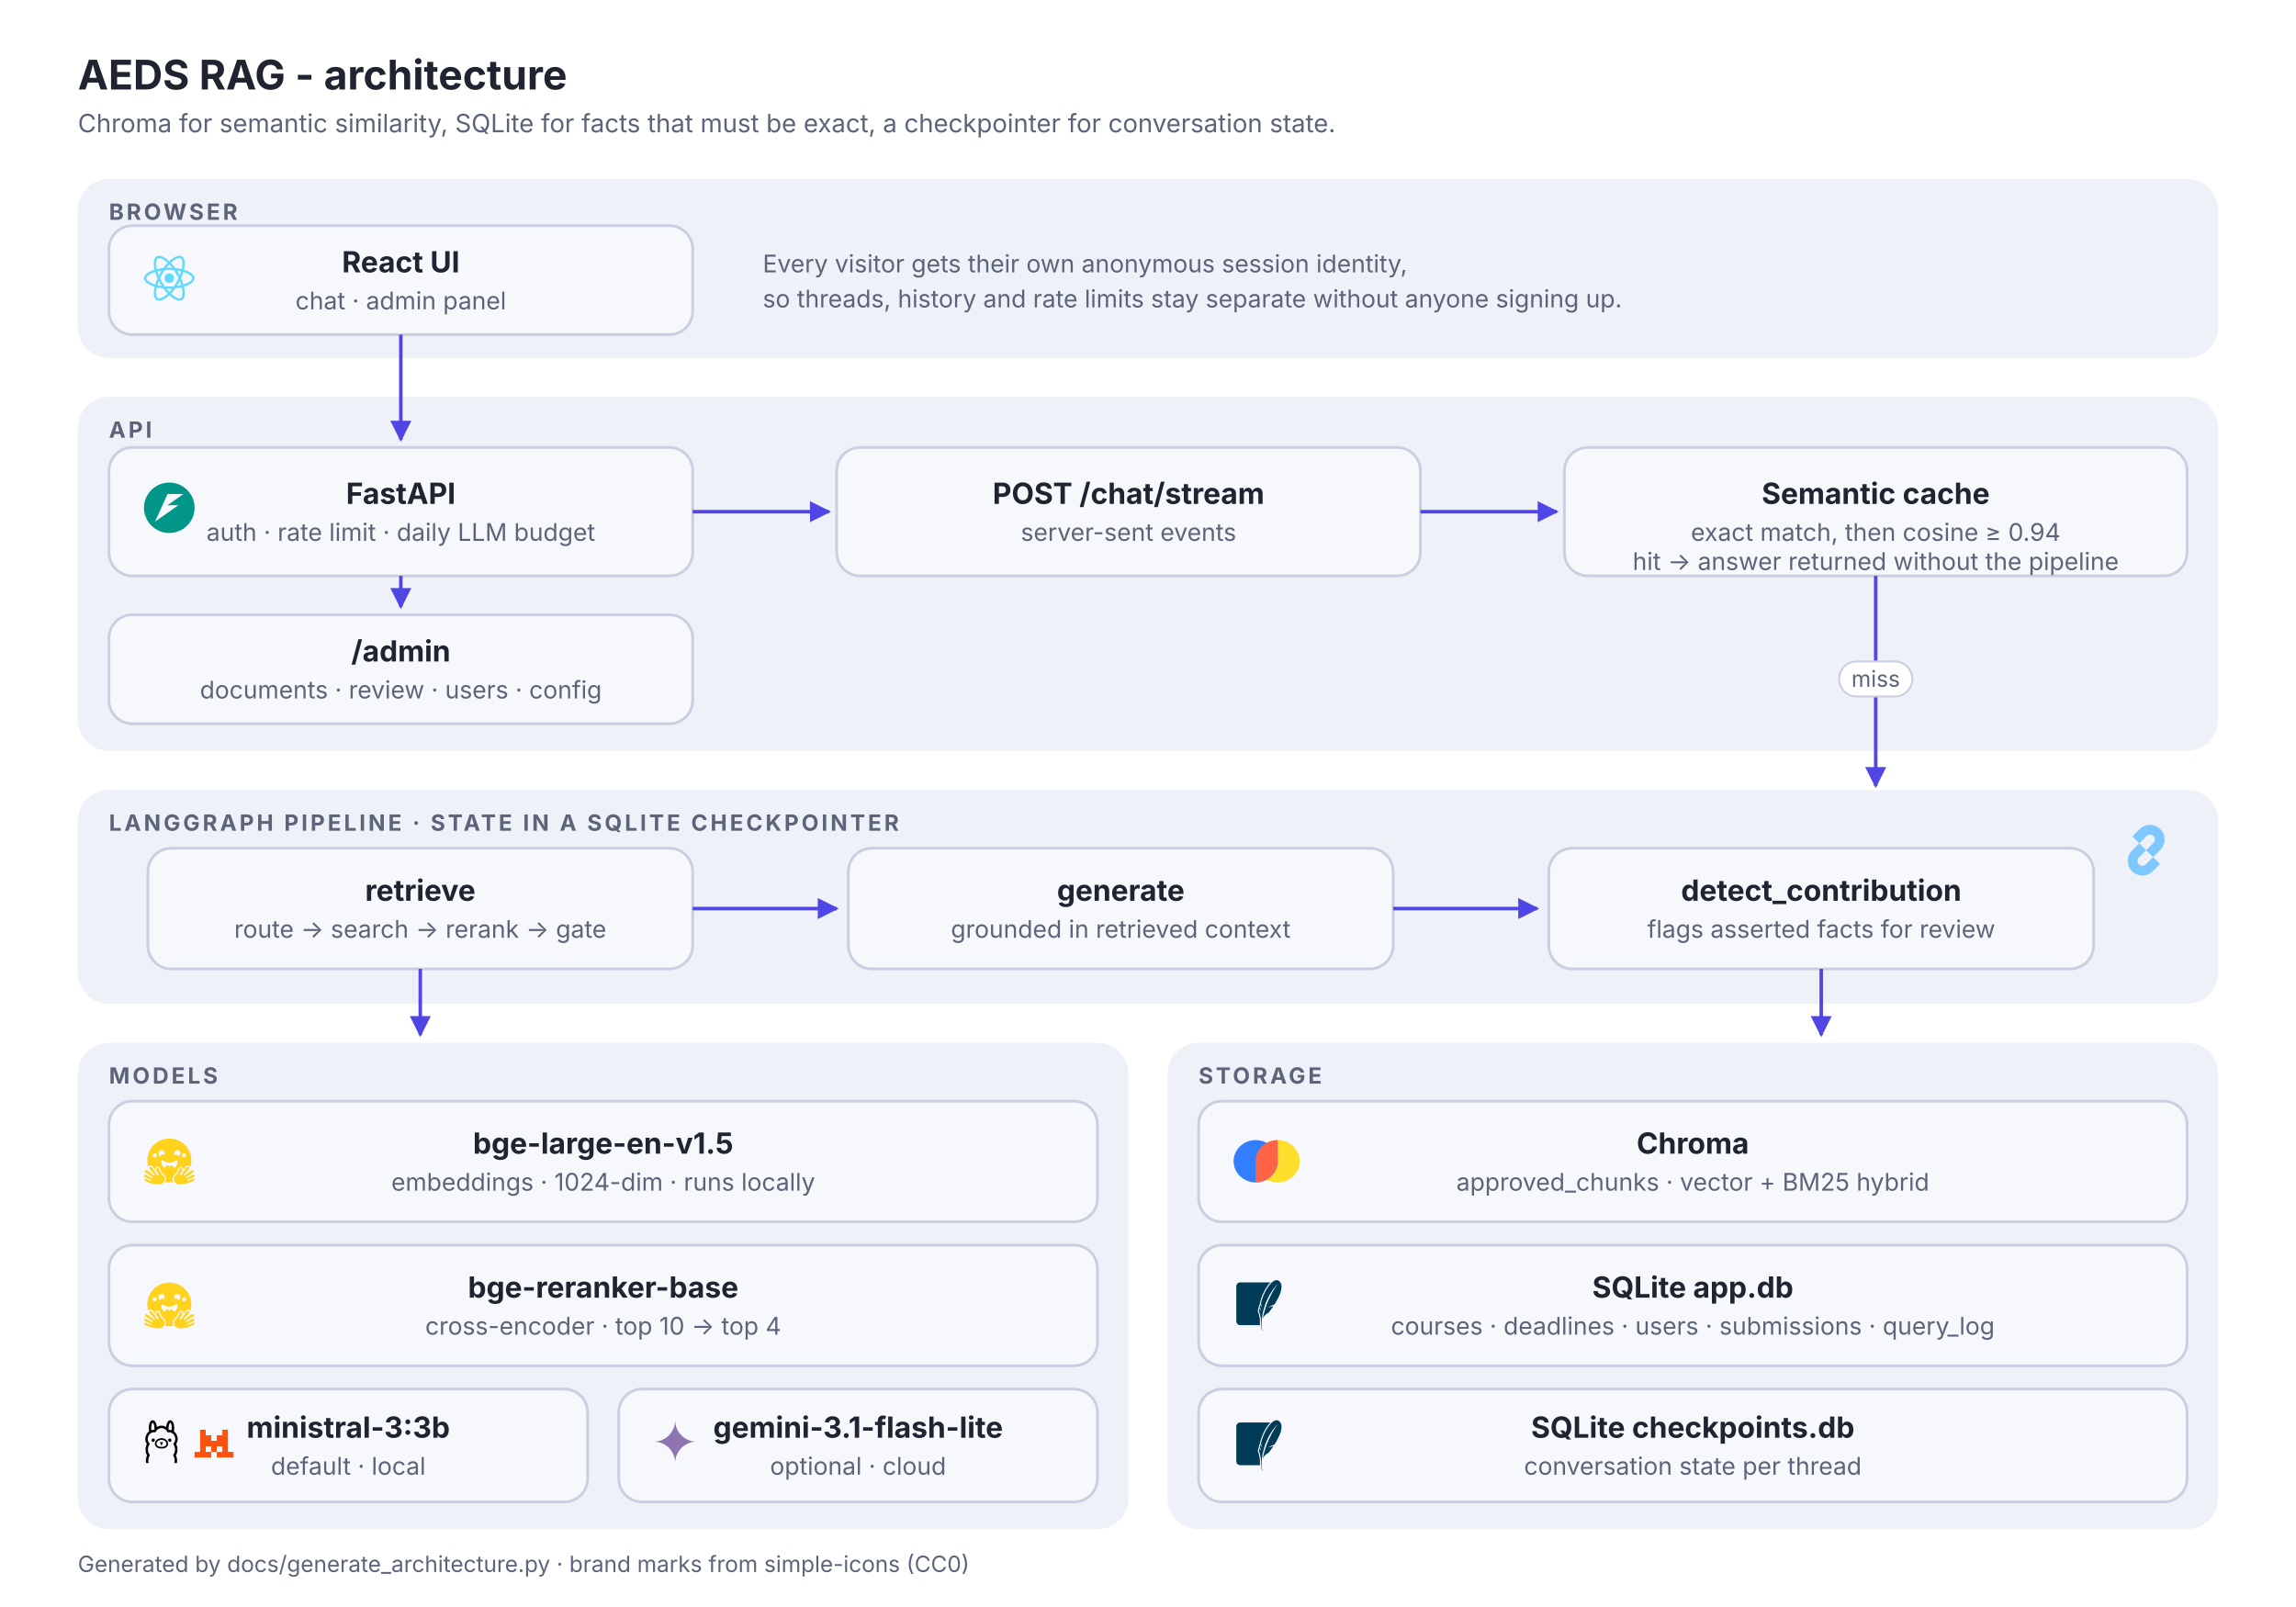
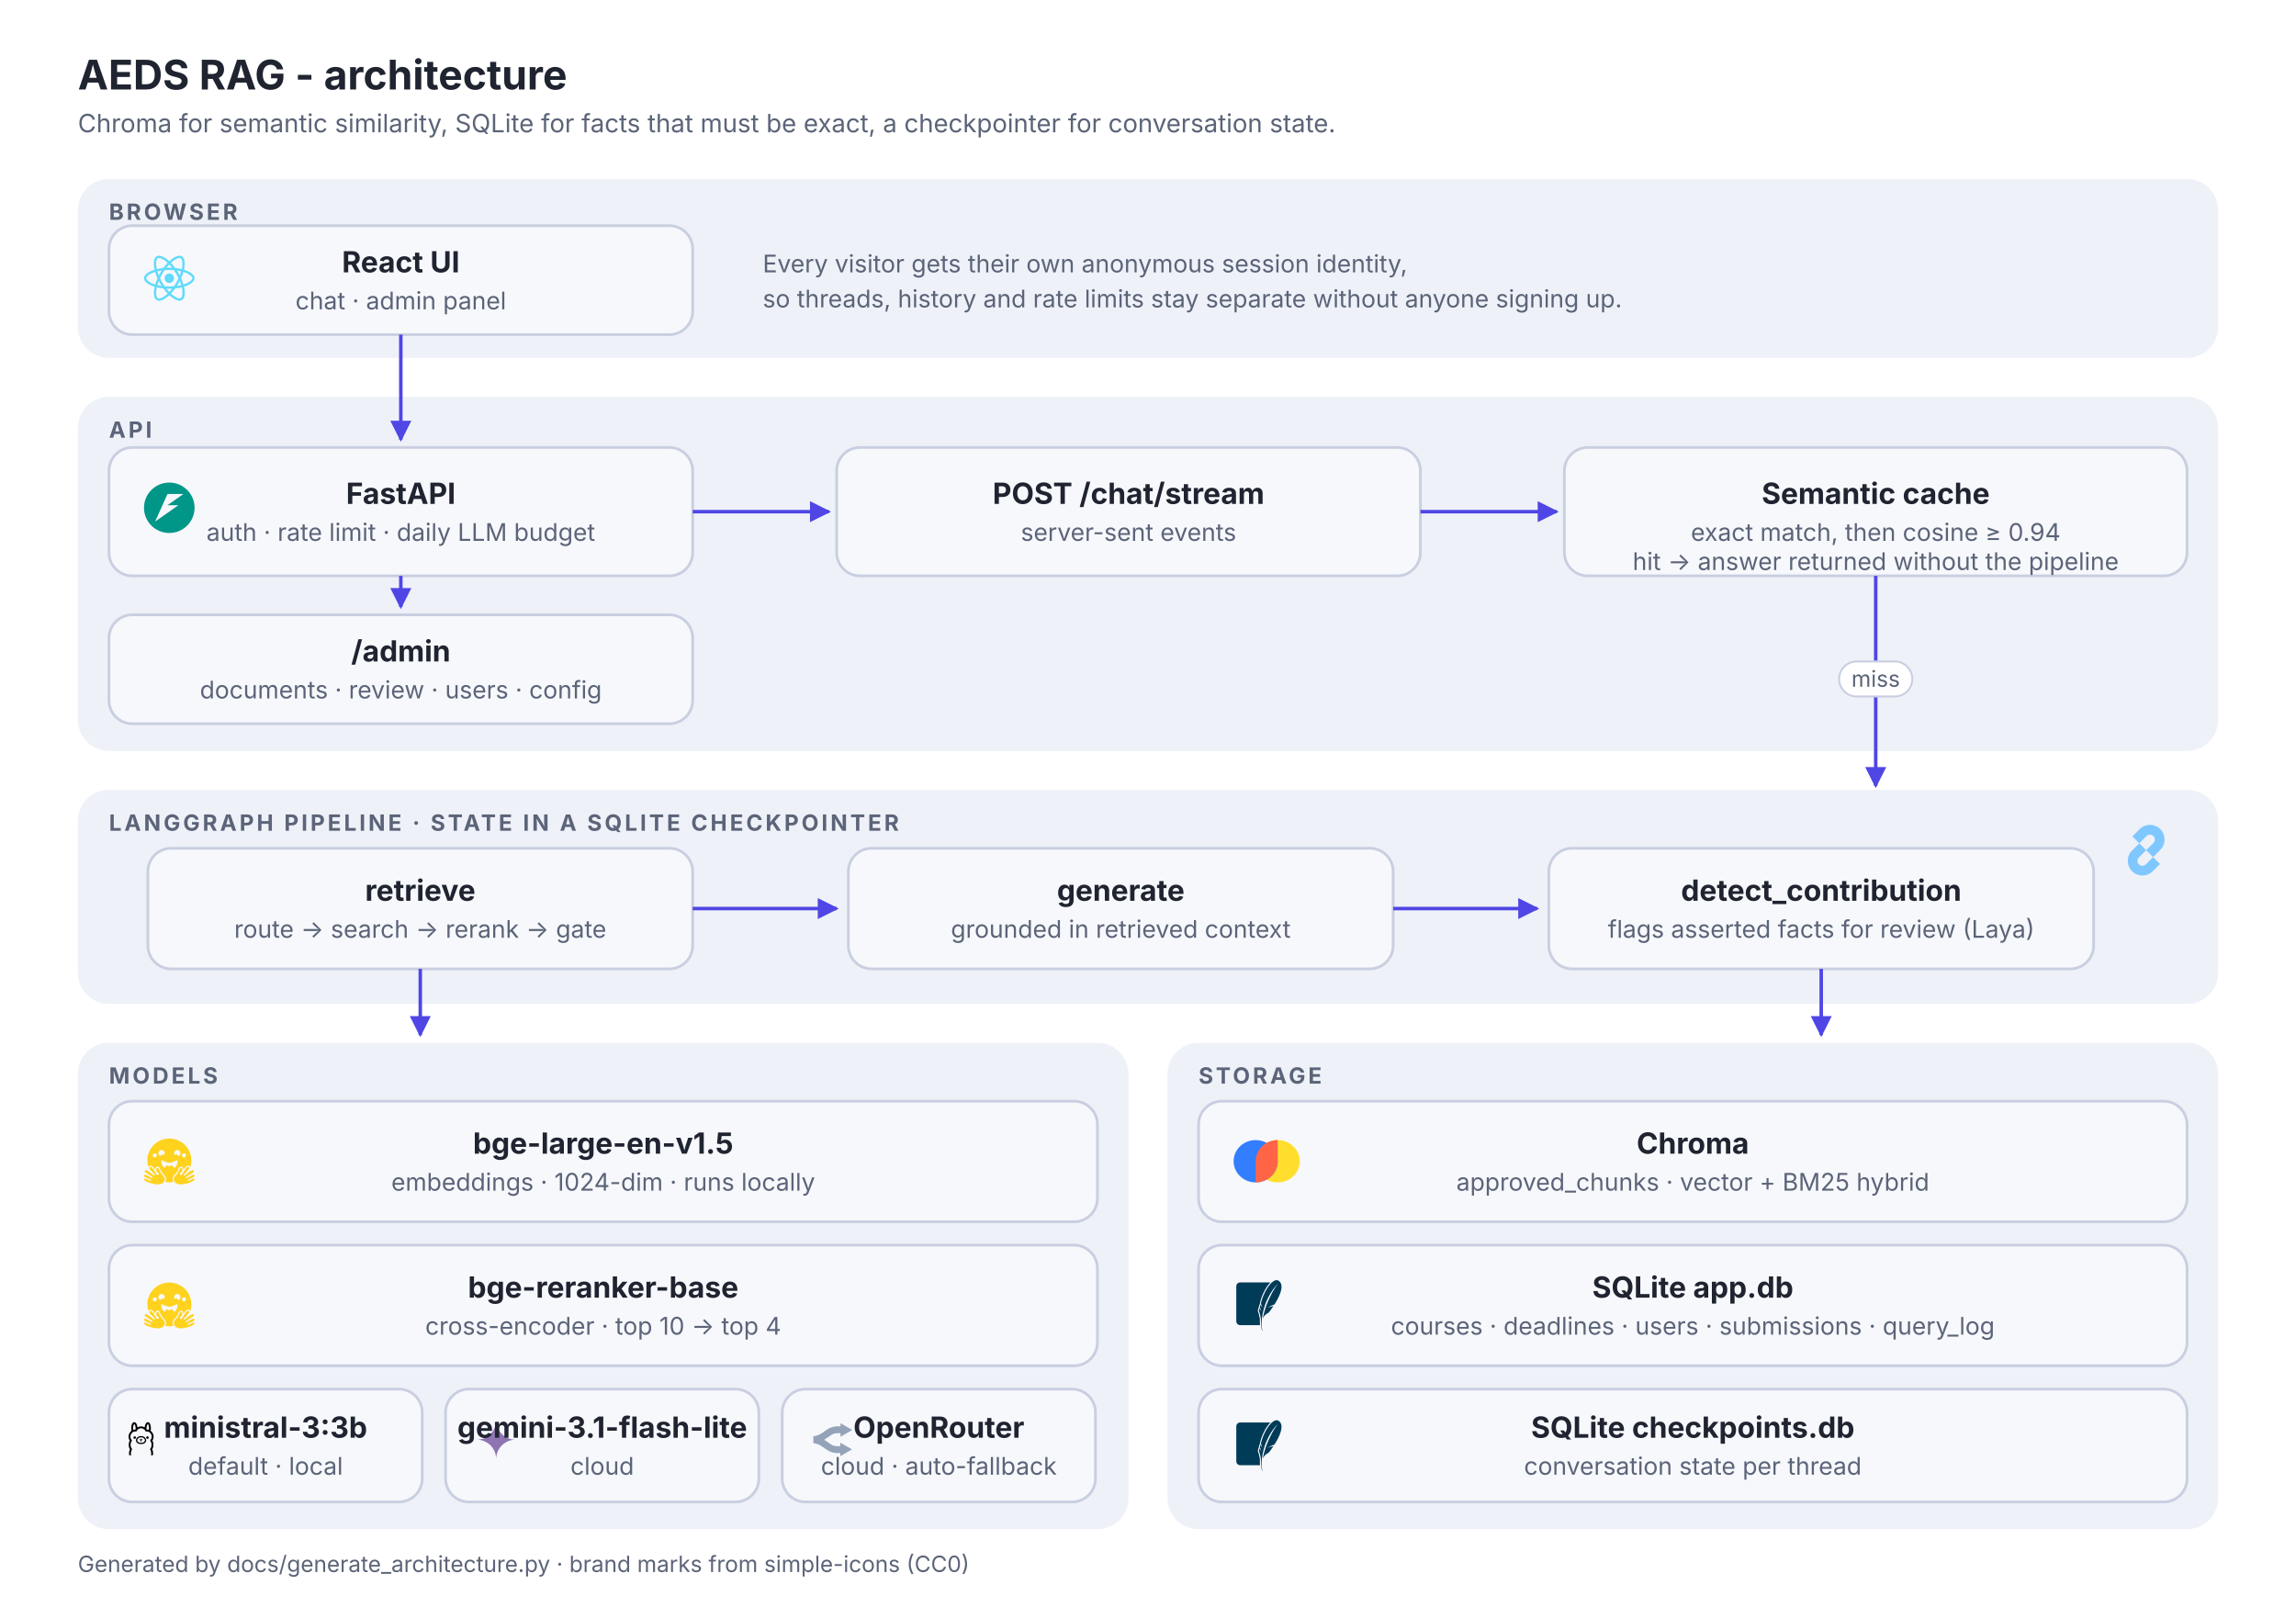
<svg xmlns="http://www.w3.org/2000/svg" width="1180" height="826" viewBox="0 0 1180 826">
  <defs>
    <marker id="arw" viewBox="0 0 10 10" refX="9" refY="5" markerWidth="6" markerHeight="6" orient="auto-start-reverse">
      <path d="M0,0 L10,5 L0,10 z" fill="#4f46e5" />
    </marker>
  </defs>
  <rect width="1180" height="826" fill="#ffffff" />
  <text x="40" y="46" fill="#1f2430" font-size="21" font-weight="700" font-family="Inter,Segoe UI,Helvetica,Arial,sans-serif">AEDS RAG - architecture</text>
  <text x="40" y="68" fill="#5b6478" font-size="13" font-family="Inter,Segoe UI,Helvetica,Arial,sans-serif">Chroma for semantic similarity, SQLite for facts that must be exact, a checkpointer for conversation state.</text>
  <rect x="40" y="92" width="1100" height="92" rx="16" fill="#eef1f8" />
  <text x="56" y="113" fill="#5b6478" font-size="11.5" font-weight="700" letter-spacing="1.4" font-family="Inter,Segoe UI,Helvetica,Arial,sans-serif">BROWSER</text>
  <rect x="56" y="116" width="300" height="56" rx="12" fill="#f7f8fc" stroke="#c9cfe0" stroke-width="1.4" />
  <g transform="translate(74,130) scale(1.083333)">
    <path d="M14.23 12.004a2.236 2.236 0 0 1-2.235 2.236 2.236 2.236 0 0 1-2.236-2.236 2.236 2.236 0 0 1 2.235-2.236 2.236 2.236 0 0 1 2.236 2.236zm2.648-10.69c-1.346 0-3.107.96-4.888 2.622-1.78-1.653-3.542-2.602-4.887-2.602-.41 0-.783.093-1.106.278-1.375.793-1.683 3.264-.973 6.365C1.98 8.917 0 10.42 0 12.004c0 1.59 1.99 3.097 5.043 4.03-.704 3.113-.39 5.588.988 6.38.32.187.69.275 1.102.275 1.345 0 3.107-.96 4.888-2.624 1.78 1.654 3.542 2.603 4.887 2.603.41 0 .783-.09 1.106-.275 1.374-.792 1.683-3.263.973-6.365C22.02 15.096 24 13.59 24 12.004c0-1.59-1.99-3.097-5.043-4.032.704-3.11.39-5.587-.988-6.38-.318-.184-.688-.277-1.092-.278zm-.005 1.09v.006c.225 0 .406.044.558.127.666.382.955 1.835.73 3.704-.054.46-.142.945-.25 1.44-.96-.236-2.006-.417-3.107-.534-.66-.905-1.345-1.727-2.035-2.447 1.592-1.48 3.087-2.292 4.105-2.295zm-9.77.02c1.012 0 2.514.808 4.11 2.28-.686.72-1.37 1.537-2.02 2.442-1.107.117-2.154.298-3.113.538-.112-.49-.195-.964-.254-1.42-.23-1.868.054-3.32.714-3.707.19-.09.4-.127.563-.132zm4.882 3.05c.455.468.91.992 1.36 1.564-.44-.02-.89-.034-1.345-.034-.46 0-.915.01-1.36.034.44-.572.895-1.096 1.345-1.565zM12 8.1c.74 0 1.477.034 2.202.093.406.582.802 1.203 1.183 1.86.372.64.71 1.29 1.018 1.946-.308.655-.646 1.31-1.013 1.95-.38.66-.773 1.288-1.18 1.87-.728.063-1.466.098-2.21.098-.74 0-1.477-.035-2.202-.093-.406-.582-.802-1.204-1.183-1.86-.372-.64-.71-1.29-1.018-1.946.303-.657.646-1.313 1.013-1.954.38-.66.773-1.286 1.18-1.868.728-.064 1.466-.098 2.21-.098zm-3.635.254c-.24.377-.48.763-.704 1.16-.225.39-.435.782-.635 1.174-.265-.656-.49-1.31-.676-1.947.64-.15 1.315-.283 2.015-.386zm7.26 0c.695.103 1.365.23 2.006.387-.18.632-.405 1.282-.66 1.933-.2-.39-.41-.783-.64-1.174-.225-.392-.465-.774-.705-1.146zm3.063.675c.484.15.944.317 1.375.498 1.732.74 2.852 1.708 2.852 2.476-.005.768-1.125 1.74-2.857 2.475-.42.18-.88.342-1.355.493-.28-.958-.646-1.956-1.1-2.98.45-1.017.81-2.01 1.085-2.964zm-13.395.004c.278.96.645 1.957 1.1 2.98-.45 1.017-.812 2.01-1.086 2.964-.484-.15-.944-.318-1.37-.5-1.732-.737-2.852-1.706-2.852-2.474 0-.768 1.12-1.742 2.852-2.476.42-.18.88-.342 1.356-.494zm11.678 4.28c.265.657.49 1.312.676 1.948-.64.157-1.316.29-2.016.39.24-.375.48-.762.705-1.158.225-.39.435-.788.636-1.18zm-9.945.02c.2.392.41.783.64 1.175.23.39.465.772.705 1.143-.695-.102-1.365-.23-2.006-.386.18-.63.406-1.282.66-1.933zM17.92 16.32c.112.493.2.968.254 1.423.23 1.868-.054 3.32-.714 3.708-.147.09-.338.128-.563.128-1.012 0-2.514-.807-4.11-2.28.686-.72 1.37-1.536 2.02-2.44 1.107-.118 2.154-.3 3.113-.54zm-11.83.01c.96.234 2.006.415 3.107.532.66.905 1.345 1.727 2.035 2.446-1.595 1.483-3.092 2.295-4.11 2.295-.22-.005-.406-.05-.553-.132-.666-.38-.955-1.834-.73-3.703.054-.46.142-.944.25-1.438zm4.56.64c.44.02.89.034 1.345.034.46 0 .915-.01 1.36-.034-.44.572-.895 1.095-1.345 1.565-.455-.47-.91-.993-1.36-1.565z" fill="#61DAFB" />
  </g>
  <text x="206.0" y="140.0" text-anchor="middle" fill="#1f2430" font-family="Inter,Segoe UI,Helvetica,Arial,sans-serif" font-size="15" font-weight="650">React UI</text>
  <text x="206.0" y="159.0" text-anchor="middle" fill="#5b6478" font-family="Inter,Segoe UI,Helvetica,Arial,sans-serif" font-size="12.5">chat  ·  admin panel</text>
  <text x="392" y="140" fill="#5b6478" font-size="12.5" font-family="Inter,Segoe UI,Helvetica,Arial,sans-serif">Every visitor gets their own anonymous session identity,</text>
  <text x="392" y="158" fill="#5b6478" font-size="12.5" font-family="Inter,Segoe UI,Helvetica,Arial,sans-serif">so threads, history and rate limits stay separate without anyone signing up.</text>
  <rect x="40" y="204" width="1100" height="182" rx="16" fill="#eef1f8" />
  <text x="56" y="225" fill="#5b6478" font-size="11.5" font-weight="700" letter-spacing="1.4" font-family="Inter,Segoe UI,Helvetica,Arial,sans-serif">API</text>
  <rect x="56" y="230" width="300" height="66" rx="12" fill="#f7f8fc" stroke="#c9cfe0" stroke-width="1.4" />
  <g transform="translate(74,248) scale(1.083333)">
    <path d="M12 .039C5.373.038 0 5.393 0 11.999c-.001 6.607 5.372 11.963 12 11.963 6.628 0 12.001-5.356 12-11.963-0-6.606-5.373-11.96-12-11.96m-.829 5.415h7.55l-7.58 5.328h5.183L5.279 18.544q2.947-6.544 5.892-13.09" fill="#009688" />
  </g>
  <text x="206.0" y="259.0" text-anchor="middle" fill="#1f2430" font-family="Inter,Segoe UI,Helvetica,Arial,sans-serif" font-size="15" font-weight="650">FastAPI</text>
  <text x="206.0" y="278.0" text-anchor="middle" fill="#5b6478" font-family="Inter,Segoe UI,Helvetica,Arial,sans-serif" font-size="12.5">auth · rate limit · daily LLM budget</text>
  <rect x="430" y="230" width="300" height="66" rx="12" fill="#f7f8fc" stroke="#c9cfe0" stroke-width="1.4" />
  <text x="580.0" y="259.0" text-anchor="middle" fill="#1f2430" font-family="Inter,Segoe UI,Helvetica,Arial,sans-serif" font-size="15" font-weight="650">POST /chat/stream</text>
  <text x="580.0" y="278.0" text-anchor="middle" fill="#5b6478" font-family="Inter,Segoe UI,Helvetica,Arial,sans-serif" font-size="12.5">server-sent events</text>
  <rect x="804" y="230" width="320" height="66" rx="12" fill="#f7f8fc" stroke="#c9cfe0" stroke-width="1.4" />
  <text x="964.0" y="259.0" text-anchor="middle" fill="#1f2430" font-family="Inter,Segoe UI,Helvetica,Arial,sans-serif" font-size="15" font-weight="650">Semantic cache</text>
  <text x="964.0" y="278.0" text-anchor="middle" fill="#5b6478" font-family="Inter,Segoe UI,Helvetica,Arial,sans-serif" font-size="12.5">exact match, then cosine ≥ 0.94</text>
  <text x="964.0" y="293.0" text-anchor="middle" fill="#5b6478" font-family="Inter,Segoe UI,Helvetica,Arial,sans-serif" font-size="12.5">hit → answer returned without the pipeline</text>
  <rect x="56" y="316" width="300" height="56" rx="12" fill="#f7f8fc" stroke="#c9cfe0" stroke-width="1.4" />
  <text x="206.0" y="340.0" text-anchor="middle" fill="#1f2430" font-family="Inter,Segoe UI,Helvetica,Arial,sans-serif" font-size="15" font-weight="650">/admin</text>
  <text x="206.0" y="359.0" text-anchor="middle" fill="#5b6478" font-family="Inter,Segoe UI,Helvetica,Arial,sans-serif" font-size="12.5">documents · review · users · config</text>
  <rect x="40" y="406" width="1100" height="110" rx="16" fill="#eef1f8" />
  <text x="56" y="427" fill="#5b6478" font-size="11.5" font-weight="700" letter-spacing="1.4" font-family="Inter,Segoe UI,Helvetica,Arial,sans-serif">LANGGRAPH PIPELINE  ·  STATE IN A SQLITE CHECKPOINTER</text>
  <g transform="translate(1090,424) scale(1.083333)">
    <path d="M13.796 0a6.93 6.93 0 0 0-4.91 2.019L5.451 5.455l3.273 3.27 3.432-3.432a2.284 2.284 0 0 1 3.277 0 2.28 2.28 0 0 1 0 3.275L12 12.001l3.273 3.273 3.433-3.435c2.692-2.692 2.692-7.127 0-9.82A6.92 6.92 0 0 0 13.796 0m-5.07 8.728-3.433 3.434c-2.692 2.693-2.692 7.126 0 9.819A6.92 6.92 0 0 0 10.203 24a6.93 6.93 0 0 0 4.911-2.02l3.432-3.432-3.271-3.272-3.433 3.433a2.284 2.284 0 0 1-3.277 0 2.28 2.28 0 0 1 0-3.276L12 12z" fill="#7FC8FF" />
  </g>
  <rect x="76" y="436" width="280" height="62" rx="12" fill="#f7f8fc" stroke="#c9cfe0" stroke-width="1.4" />
  <text x="216.0" y="463.0" text-anchor="middle" fill="#1f2430" font-family="Inter,Segoe UI,Helvetica,Arial,sans-serif" font-size="15" font-weight="650">retrieve</text>
  <text x="216.0" y="482.0" text-anchor="middle" fill="#5b6478" font-family="Inter,Segoe UI,Helvetica,Arial,sans-serif" font-size="12.5">route → search → rerank → gate</text>
  <rect x="436" y="436" width="280" height="62" rx="12" fill="#f7f8fc" stroke="#c9cfe0" stroke-width="1.4" />
  <text x="576.0" y="463.0" text-anchor="middle" fill="#1f2430" font-family="Inter,Segoe UI,Helvetica,Arial,sans-serif" font-size="15" font-weight="650">generate</text>
  <text x="576.0" y="482.0" text-anchor="middle" fill="#5b6478" font-family="Inter,Segoe UI,Helvetica,Arial,sans-serif" font-size="12.5">grounded in retrieved context</text>
  <rect x="796" y="436" width="280" height="62" rx="12" fill="#f7f8fc" stroke="#c9cfe0" stroke-width="1.4" />
  <text x="936.0" y="463.0" text-anchor="middle" fill="#1f2430" font-family="Inter,Segoe UI,Helvetica,Arial,sans-serif" font-size="15" font-weight="650">detect_contribution</text>
-   <text x="936.0" y="482.0" text-anchor="middle" fill="#5b6478" font-family="Inter,Segoe UI,Helvetica,Arial,sans-serif" font-size="12.5">flags asserted facts for review</text>
+   <text x="936.0" y="482.0" text-anchor="middle" fill="#5b6478" font-family="Inter,Segoe UI,Helvetica,Arial,sans-serif" font-size="12.5">flags asserted facts for review (Laya)</text>
  <path d="M356,467 L430,467" fill="none" stroke="#4f46e5" stroke-width="1.8" marker-end="url(#arw)" />
  <path d="M716,467 L790,467" fill="none" stroke="#4f46e5" stroke-width="1.8" marker-end="url(#arw)" />
  <rect x="40" y="536" width="540" height="250" rx="16" fill="#eef1f8" />
  <text x="56" y="557" fill="#5b6478" font-size="11.5" font-weight="700" letter-spacing="1.4" font-family="Inter,Segoe UI,Helvetica,Arial,sans-serif">MODELS</text>
  <rect x="56" y="566" width="508" height="62" rx="12" fill="#f7f8fc" stroke="#c9cfe0" stroke-width="1.4" />
  <g transform="translate(74,584) scale(1.083333)">
    <path d="M12.025 1.13c-5.77 0-10.449 4.647-10.449 10.378 0 1.112.178 2.181.503 3.185.064-.222.203-.444.416-.577a.96.96 0 0 1 .524-.15c.293 0 .584.124.84.284.278.173.48.408.71.694.226.282.458.611.684.951v-.014c.017-.324.106-.622.264-.874s.403-.487.762-.543c.3-.047.596.06.787.203s.31.313.4.467c.15.257.212.468.233.542.01.026.653 1.552 1.657 2.54.616.605 1.01 1.223 1.082 1.912.055.537-.096 1.059-.38 1.572.637.121 1.294.187 1.967.187.657 0 1.298-.063 1.921-.178-.287-.517-.44-1.041-.384-1.581.07-.69.465-1.307 1.081-1.913 1.004-.987 1.647-2.513 1.657-2.539.021-.074.083-.285.233-.542.09-.154.208-.323.4-.467a1.08 1.08 0 0 1 .787-.203c.359.056.604.29.762.543s.247.55.265.874v.015c.225-.34.457-.67.683-.952.23-.286.432-.52.71-.694.257-.16.547-.284.84-.285a.97.97 0 0 1 .524.151c.228.143.373.388.43.625l.006.04a10.3 10.3 0 0 0 .534-3.273c0-5.731-4.678-10.378-10.449-10.378M8.327 6.583a1.5 1.5 0 0 1 .713.174 1.487 1.487 0 0 1 .617 2.013c-.183.343-.762-.214-1.102-.094-.38.134-.532.914-.917.71a1.487 1.487 0 0 1 .69-2.803m7.486 0a1.487 1.487 0 0 1 .689 2.803c-.385.204-.536-.576-.916-.71-.34-.12-.92.437-1.103.094a1.487 1.487 0 0 1 .617-2.013 1.5 1.5 0 0 1 .713-.174m-10.68 1.55a.96.96 0 1 1 0 1.921.96.96 0 0 1 0-1.92m13.838 0a.96.96 0 1 1 0 1.92.96.96 0 0 1 0-1.92M8.489 11.458c.588.01 1.965 1.157 3.572 1.164 1.607-.007 2.984-1.155 3.572-1.164.196-.003.305.12.305.454 0 .886-.424 2.328-1.563 3.202-.22-.756-1.396-1.366-1.63-1.32q-.011.001-.02.006l-.044.026-.01.008-.03.024q-.018.017-.035.036l-.032.04a1 1 0 0 0-.058.09l-.014.025q-.049.088-.11.19a1 1 0 0 1-.083.116 1.2 1.2 0 0 1-.173.18q-.035.029-.075.058a1.3 1.3 0 0 1-.251-.243 1 1 0 0 1-.076-.107c-.124-.193-.177-.363-.337-.444-.034-.016-.104-.008-.2.022q-.094.03-.216.087-.06.028-.125.063l-.13.074q-.067.04-.136.086a3 3 0 0 0-.135.096 3 3 0 0 0-.26.219 2 2 0 0 0-.12.121 2 2 0 0 0-.106.128l-.002.002a2 2 0 0 0-.09.132l-.001.001a1.2 1.2 0 0 0-.105.212q-.013.036-.024.073c-1.139-.875-1.563-2.317-1.563-3.203 0-.334.109-.457.305-.454m.836 10.354c.824-1.19.766-2.082-.365-3.194-1.13-1.112-1.789-2.738-1.789-2.738s-.246-.945-.806-.858-.97 1.499.202 2.362c1.173.864-.233 1.45-.685.64-.45-.812-1.683-2.896-2.322-3.295s-1.089-.175-.938.647 2.822 2.813 2.562 3.244-1.176-.506-1.176-.506-2.866-2.567-3.49-1.898.473 1.23 2.037 2.16c1.564.932 1.686 1.178 1.464 1.53s-3.675-2.511-4-1.297c-.323 1.214 3.524 1.567 3.287 2.405-.238.839-2.71-1.587-3.216-.642-.506.946 3.49 2.056 3.522 2.064 1.29.33 4.568 1.028 5.713-.624m5.349 0c-.824-1.19-.766-2.082.365-3.194 1.13-1.112 1.789-2.738 1.789-2.738s.246-.945.806-.858.97 1.499-.202 2.362c-1.173.864.233 1.45.685.64.451-.812 1.683-2.896 2.322-3.295s1.089-.175.938.647-2.822 2.813-2.562 3.244 1.176-.506 1.176-.506 2.866-2.567 3.49-1.898-.473 1.23-2.037 2.16c-1.564.932-1.686 1.178-1.464 1.53s3.675-2.511 4-1.297c.323 1.214-3.524 1.567-3.287 2.405.238.839 2.71-1.587 3.216-.642.506.946-3.49 2.056-3.522 2.064-1.29.33-4.568 1.028-5.713-.624" fill="#FFD21E" />
  </g>
  <text x="310.0" y="593.0" text-anchor="middle" fill="#1f2430" font-family="Inter,Segoe UI,Helvetica,Arial,sans-serif" font-size="15" font-weight="650">bge-large-en-v1.5</text>
  <text x="310.0" y="612.0" text-anchor="middle" fill="#5b6478" font-family="Inter,Segoe UI,Helvetica,Arial,sans-serif" font-size="12.5">embeddings · 1024-dim · runs locally</text>
  <rect x="56" y="640" width="508" height="62" rx="12" fill="#f7f8fc" stroke="#c9cfe0" stroke-width="1.4" />
  <g transform="translate(74,658) scale(1.083333)">
    <path d="M12.025 1.13c-5.77 0-10.449 4.647-10.449 10.378 0 1.112.178 2.181.503 3.185.064-.222.203-.444.416-.577a.96.96 0 0 1 .524-.15c.293 0 .584.124.84.284.278.173.48.408.71.694.226.282.458.611.684.951v-.014c.017-.324.106-.622.264-.874s.403-.487.762-.543c.3-.047.596.06.787.203s.31.313.4.467c.15.257.212.468.233.542.01.026.653 1.552 1.657 2.54.616.605 1.01 1.223 1.082 1.912.055.537-.096 1.059-.38 1.572.637.121 1.294.187 1.967.187.657 0 1.298-.063 1.921-.178-.287-.517-.44-1.041-.384-1.581.07-.69.465-1.307 1.081-1.913 1.004-.987 1.647-2.513 1.657-2.539.021-.074.083-.285.233-.542.09-.154.208-.323.4-.467a1.08 1.08 0 0 1 .787-.203c.359.056.604.29.762.543s.247.55.265.874v.015c.225-.34.457-.67.683-.952.23-.286.432-.52.71-.694.257-.16.547-.284.84-.285a.97.97 0 0 1 .524.151c.228.143.373.388.43.625l.006.04a10.3 10.3 0 0 0 .534-3.273c0-5.731-4.678-10.378-10.449-10.378M8.327 6.583a1.5 1.5 0 0 1 .713.174 1.487 1.487 0 0 1 .617 2.013c-.183.343-.762-.214-1.102-.094-.38.134-.532.914-.917.71a1.487 1.487 0 0 1 .69-2.803m7.486 0a1.487 1.487 0 0 1 .689 2.803c-.385.204-.536-.576-.916-.71-.34-.12-.92.437-1.103.094a1.487 1.487 0 0 1 .617-2.013 1.5 1.5 0 0 1 .713-.174m-10.68 1.55a.96.96 0 1 1 0 1.921.96.96 0 0 1 0-1.92m13.838 0a.96.96 0 1 1 0 1.92.96.96 0 0 1 0-1.92M8.489 11.458c.588.01 1.965 1.157 3.572 1.164 1.607-.007 2.984-1.155 3.572-1.164.196-.003.305.12.305.454 0 .886-.424 2.328-1.563 3.202-.22-.756-1.396-1.366-1.63-1.32q-.011.001-.02.006l-.044.026-.01.008-.03.024q-.018.017-.035.036l-.032.04a1 1 0 0 0-.058.09l-.014.025q-.049.088-.11.19a1 1 0 0 1-.083.116 1.2 1.2 0 0 1-.173.18q-.035.029-.075.058a1.3 1.3 0 0 1-.251-.243 1 1 0 0 1-.076-.107c-.124-.193-.177-.363-.337-.444-.034-.016-.104-.008-.2.022q-.094.03-.216.087-.06.028-.125.063l-.13.074q-.067.04-.136.086a3 3 0 0 0-.135.096 3 3 0 0 0-.26.219 2 2 0 0 0-.12.121 2 2 0 0 0-.106.128l-.002.002a2 2 0 0 0-.09.132l-.001.001a1.2 1.2 0 0 0-.105.212q-.013.036-.024.073c-1.139-.875-1.563-2.317-1.563-3.203 0-.334.109-.457.305-.454m.836 10.354c.824-1.19.766-2.082-.365-3.194-1.13-1.112-1.789-2.738-1.789-2.738s-.246-.945-.806-.858-.97 1.499.202 2.362c1.173.864-.233 1.45-.685.64-.45-.812-1.683-2.896-2.322-3.295s-1.089-.175-.938.647 2.822 2.813 2.562 3.244-1.176-.506-1.176-.506-2.866-2.567-3.49-1.898.473 1.23 2.037 2.16c1.564.932 1.686 1.178 1.464 1.53s-3.675-2.511-4-1.297c-.323 1.214 3.524 1.567 3.287 2.405-.238.839-2.71-1.587-3.216-.642-.506.946 3.49 2.056 3.522 2.064 1.29.33 4.568 1.028 5.713-.624m5.349 0c-.824-1.19-.766-2.082.365-3.194 1.13-1.112 1.789-2.738 1.789-2.738s.246-.945.806-.858.97 1.499-.202 2.362c-1.173.864.233 1.45.685.64.451-.812 1.683-2.896 2.322-3.295s1.089-.175.938.647-2.822 2.813-2.562 3.244 1.176-.506 1.176-.506 2.866-2.567 3.49-1.898-.473 1.23-2.037 2.16c-1.564.932-1.686 1.178-1.464 1.53s3.675-2.511 4-1.297c.323 1.214-3.524 1.567-3.287 2.405.238.839 2.71-1.587 3.216-.642.506.946-3.49 2.056-3.522 2.064-1.29.33-4.568 1.028-5.713-.624" fill="#FFD21E" />
  </g>
  <text x="310.0" y="667.0" text-anchor="middle" fill="#1f2430" font-family="Inter,Segoe UI,Helvetica,Arial,sans-serif" font-size="15" font-weight="650">bge-reranker-base</text>
  <text x="310.0" y="686.0" text-anchor="middle" fill="#5b6478" font-family="Inter,Segoe UI,Helvetica,Arial,sans-serif" font-size="12.5">cross-encoder · top 10 → top 4</text>
-   <rect x="56" y="714" width="246" height="58" rx="12" fill="#f7f8fc" stroke="#c9cfe0" stroke-width="1.4" />
-   <g transform="translate(72,730) scale(0.9166667)">
+   <rect x="56" y="714" width="161" height="58" rx="12" fill="#f7f8fc" stroke="#c9cfe0" stroke-width="1.4" />
+   <g transform="translate(64,731) scale(0.7083333)">
    <path d="M16.361 10.26a.894.894 0 0 0-.558.47l-.072.148.001.207c0 .193.004.217.059.353.076.193.152.312.291.448.24.238.51.3.872.205a.86.86 0 0 0 .517-.436.752.752 0 0 0 .08-.498c-.064-.453-.33-.782-.724-.897a1.06 1.06 0 0 0-.466 0zm-9.203.005c-.305.096-.533.32-.65.639a1.187 1.187 0 0 0-.06.52c.057.309.31.59.598.667.362.095.632.033.872-.205.14-.136.215-.255.291-.448.055-.136.059-.16.059-.353l.001-.207-.072-.148a.894.894 0 0 0-.565-.472 1.02 1.02 0 0 0-.474.007Zm4.184 2c-.131.071-.223.25-.195.383.031.143.157.288.353.407.105.063.112.072.117.136.004.038-.01.146-.029.243-.02.094-.036.194-.036.222.002.074.07.195.143.253.064.052.076.054.255.059.164.005.198.001.264-.03.169-.082.212-.234.15-.525-.052-.243-.042-.28.087-.355.137-.08.281-.219.324-.314a.365.365 0 0 0-.175-.48.394.394 0 0 0-.181-.033c-.126 0-.207.03-.355.124l-.085.053-.053-.032c-.219-.13-.259-.145-.391-.143a.396.396 0 0 0-.193.032zm.39-2.195c-.373.036-.475.05-.654.086-.291.06-.68.195-.951.328-.94.46-1.589 1.226-1.787 2.114-.04.176-.045.234-.045.53 0 .294.005.357.043.524.264 1.16 1.332 2.017 2.714 2.173.3.033 1.596.033 1.896 0 1.11-.125 2.064-.727 2.493-1.571.114-.226.169-.372.22-.602.039-.167.044-.23.044-.523 0-.297-.005-.355-.045-.531-.288-1.29-1.539-2.304-3.072-2.497a6.873 6.873 0 0 0-.855-.031zm.645.937a3.283 3.283 0 0 1 1.44.514c.223.148.537.458.671.662.166.251.26.508.303.82.02.143.01.251-.043.482-.08.345-.332.705-.672.957a3.115 3.115 0 0 1-.689.348c-.382.122-.632.144-1.525.138-.582-.006-.686-.01-.853-.042-.57-.107-1.022-.334-1.35-.68-.264-.28-.385-.535-.45-.946-.03-.192.025-.509.137-.776.136-.326.488-.73.836-.963.403-.269.934-.46 1.422-.512.187-.02.586-.02.773-.002zm-5.503-11a1.653 1.653 0 0 0-.683.298C5.617.74 5.173 1.666 4.985 2.819c-.07.436-.119 1.04-.119 1.503 0 .544.064 1.24.155 1.721.02.107.031.202.023.208a8.12 8.12 0 0 1-.187.152 5.324 5.324 0 0 0-.949 1.02 5.49 5.49 0 0 0-.94 2.339 6.625 6.625 0 0 0-.023 1.357c.091.78.325 1.438.727 2.04l.13.195-.037.064c-.269.452-.498 1.105-.605 1.732-.084.496-.095.629-.095 1.294 0 .67.009.803.088 1.266.095.555.288 1.143.503 1.534.071.128.243.393.264.407.007.003-.014.067-.046.141a7.405 7.405 0 0 0-.548 1.873c-.062.417-.071.552-.071.991 0 .56.031.832.148 1.279L3.42 24h1.478l-.05-.091c-.297-.552-.325-1.575-.068-2.597.117-.472.25-.819.498-1.296l.148-.29v-.177c0-.165-.003-.184-.057-.293a.915.915 0 0 0-.194-.25 1.74 1.74 0 0 1-.385-.543c-.424-.92-.506-2.286-.208-3.451.124-.486.329-.918.544-1.154a.787.787 0 0 0 .223-.531c0-.195-.07-.355-.224-.522a3.136 3.136 0 0 1-.817-1.729c-.14-.96.114-2.005.69-2.834.563-.814 1.353-1.336 2.237-1.475.199-.033.57-.028.776.01.226.04.367.028.512-.041.179-.085.268-.19.374-.431.093-.215.165-.333.36-.576.234-.29.46-.489.822-.729.413-.27.884-.467 1.352-.561.17-.035.25-.04.569-.04.319 0 .398.005.569.04a4.07 4.07 0 0 1 1.914.997c.117.109.398.457.488.602.034.057.095.177.132.267.105.241.195.346.374.43.14.068.286.082.503.045.343-.058.607-.053.943.016 1.144.23 2.14 1.173 2.581 2.437.385 1.108.276 2.267-.296 3.153-.097.15-.193.27-.333.419-.301.322-.301.722-.001 1.053.493.539.801 1.866.708 3.036-.062.772-.26 1.463-.533 1.854a2.096 2.096 0 0 1-.224.258.916.916 0 0 0-.194.25c-.054.109-.057.128-.057.293v.178l.148.29c.248.476.38.823.498 1.295.253 1.008.231 2.01-.059 2.581a.845.845 0 0 0-.044.098c0 .006.329.009.732.009h.73l.02-.074.036-.134c.019-.076.057-.3.088-.516.029-.217.029-1.016 0-1.258-.11-.875-.295-1.57-.597-2.226-.032-.074-.053-.138-.046-.141.008-.005.057-.074.108-.152.376-.569.607-1.284.724-2.228.031-.26.031-1.378 0-1.628-.083-.645-.182-1.082-.348-1.525a6.083 6.083 0 0 0-.329-.7l-.038-.064.131-.194c.402-.604.636-1.262.727-2.04a6.625 6.625 0 0 0-.024-1.358 5.512 5.512 0 0 0-.939-2.339 5.325 5.325 0 0 0-.95-1.02 8.097 8.097 0 0 1-.186-.152.692.692 0 0 1 .023-.208c.208-1.087.201-2.443-.017-3.503-.19-.924-.535-1.658-.98-2.082-.354-.338-.716-.482-1.15-.455-.996.059-1.8 1.205-2.116 3.01a6.805 6.805 0 0 0-.097.726c0 .036-.007.066-.015.066a.96.96 0 0 1-.149-.078A4.857 4.857 0 0 0 12 3.03c-.832 0-1.687.243-2.456.698a.958.958 0 0 1-.148.078c-.008 0-.015-.03-.015-.066a6.71 6.71 0 0 0-.097-.725C8.997 1.392 8.337.319 7.46.048a2.096 2.096 0 0 0-.585-.041Zm.293 1.402c.248.197.523.759.682 1.388.03.113.06.244.069.292.007.047.026.152.041.233.067.365.098.76.102 1.24l.002.475-.12.175-.118.178h-.278c-.324 0-.646.041-.954.124l-.238.06c-.033.007-.038-.003-.057-.144a8.438 8.438 0 0 1 .016-2.323c.124-.788.413-1.501.696-1.711.067-.05.079-.049.157.013zm9.825-.012c.17.126.358.46.498.888.28.854.36 2.028.212 3.145-.019.14-.024.151-.057.144l-.238-.06a3.693 3.693 0 0 0-.954-.124h-.278l-.119-.178-.119-.175.002-.474c.004-.669.066-1.19.214-1.772.157-.623.434-1.185.68-1.382.078-.062.09-.063.159-.012z" fill="#000000" />
  </g>
-   <g transform="translate(100,732) scale(0.8333333)">
-     <path d="M17.143 3.429v3.428h-3.429v3.429h-3.428V6.857H6.857V3.43H3.43v13.714H0v3.428h10.286v-3.428H6.857v-3.429h3.429v3.429h3.429v-3.429h3.428v3.429h-3.428v3.428H24v-3.428h-3.43V3.429z" fill="#FA520F" />
-   </g>
-   <text x="179.0" y="739.0" text-anchor="middle" fill="#1f2430" font-family="Inter,Segoe UI,Helvetica,Arial,sans-serif" font-size="15" font-weight="650">ministral-3:3b</text>
-   <text x="179.0" y="758.0" text-anchor="middle" fill="#5b6478" font-family="Inter,Segoe UI,Helvetica,Arial,sans-serif" font-size="12.5">default · local</text>
-   <rect x="318" y="714" width="246" height="58" rx="12" fill="#f7f8fc" stroke="#c9cfe0" stroke-width="1.4" />
-   <g transform="translate(336,730) scale(0.9166667)">
+   <text x="136.5" y="739.0" text-anchor="middle" fill="#1f2430" font-family="Inter,Segoe UI,Helvetica,Arial,sans-serif" font-size="15" font-weight="650">ministral-3:3b</text>
+   <text x="136.5" y="758.0" text-anchor="middle" fill="#5b6478" font-family="Inter,Segoe UI,Helvetica,Arial,sans-serif" font-size="12.5">default · local</text>
+   <rect x="229" y="714" width="161" height="58" rx="12" fill="#f7f8fc" stroke="#c9cfe0" stroke-width="1.4" />
+   <g transform="translate(245,730) scale(0.8333333)">
    <path d="M11.04 19.32Q12 21.51 12 24q0-2.49.93-4.68.96-2.19 2.58-3.81t3.81-2.55Q21.51 12 24 12q-2.49 0-4.68-.93a12.3 12.3 0 0 1-3.81-2.58 12.3 12.3 0 0 1-2.58-3.81Q12 2.49 12 0q0 2.49-.96 4.68-.93 2.19-2.55 3.81a12.3 12.3 0 0 1-3.81 2.58Q2.49 12 0 12q2.49 0 4.68.96 2.19.93 3.81 2.55t2.55 3.81" fill="#8E75B2" />
  </g>
-   <text x="441.0" y="739.0" text-anchor="middle" fill="#1f2430" font-family="Inter,Segoe UI,Helvetica,Arial,sans-serif" font-size="15" font-weight="650">gemini-3.1-flash-lite</text>
-   <text x="441.0" y="758.0" text-anchor="middle" fill="#5b6478" font-family="Inter,Segoe UI,Helvetica,Arial,sans-serif" font-size="12.5">optional · cloud</text>
+   <text x="309.5" y="739.0" text-anchor="middle" fill="#1f2430" font-family="Inter,Segoe UI,Helvetica,Arial,sans-serif" font-size="15" font-weight="650">gemini-3.1-flash-lite</text>
+   <text x="309.5" y="758.0" text-anchor="middle" fill="#5b6478" font-family="Inter,Segoe UI,Helvetica,Arial,sans-serif" font-size="12.5">cloud</text>
+   <rect x="402" y="714" width="161" height="58" rx="12" fill="#f7f8fc" stroke="#c9cfe0" stroke-width="1.4" />
+   <g transform="translate(418,730) scale(0.8333333)">
+     <path d="M16.778 1.844v1.919q-.569-.026-1.138-.032-.708-.008-1.415.037c-1.93.126-4.023.728-6.149 2.237-2.911 2.066-2.731 1.95-4.14 2.75-.396.223-1.342.574-2.185.798-.841.225-1.753.333-1.751.333v4.229s.768.108 1.61.333c.842.224 1.789.575 2.185.799 1.41.798 1.228.683 4.14 2.75 2.126 1.509 4.22 2.11 6.148 2.236.88.058 1.716.041 2.555.005v1.918l7.222-4.168-7.222-4.17v2.176c-.86.038-1.611.065-2.278.021-1.364-.09-2.417-.357-3.979-1.465-2.244-1.593-2.866-2.027-3.68-2.508.889-.518 1.449-.906 3.822-2.59 1.56-1.109 2.614-1.377 3.978-1.466.667-.044 1.418-.017 2.278.02v2.176L24 6.014Z" fill="#94A3B8" />
+   </g>
+   <text x="482.5" y="739.0" text-anchor="middle" fill="#1f2430" font-family="Inter,Segoe UI,Helvetica,Arial,sans-serif" font-size="15" font-weight="650">OpenRouter</text>
+   <text x="482.5" y="758.0" text-anchor="middle" fill="#5b6478" font-family="Inter,Segoe UI,Helvetica,Arial,sans-serif" font-size="12.5">cloud · auto-fallback</text>
  <rect x="600" y="536" width="540" height="250" rx="16" fill="#eef1f8" />
  <text x="616" y="557" fill="#5b6478" font-size="11.5" font-weight="700" letter-spacing="1.4" font-family="Inter,Segoe UI,Helvetica,Arial,sans-serif">STORAGE</text>
  <rect x="616" y="566" width="508" height="62" rx="12" fill="#f7f8fc" stroke="#c9cfe0" stroke-width="1.4" />
  <g transform="translate(634,586) scale(0.1536445) translate(-17.35593,11.81206)">
    <g transform="matrix(0.8644068,0,0,0.8644068,17.35593,-11.81206)">
      <ellipse fill="#ffde2d" cx="170.667" cy="81.92" rx="85.333" ry="81.92" />
      <ellipse fill="#327eff" cx="85.333" cy="81.92" rx="85.333" ry="81.92" />
      <path d="m 170.667,81.92 c 0,45.243 -38.205,81.919 -85.334,81.919 V 81.92 Z M 85.333,81.92 C 85.333,36.677 123.538,8.9599821e-5 170.667,8.9599821e-5 V 81.92 Z" fill="#ff6446" />
    </g>
  </g>
  <text x="870.0" y="593.0" text-anchor="middle" fill="#1f2430" font-family="Inter,Segoe UI,Helvetica,Arial,sans-serif" font-size="15" font-weight="650">Chroma</text>
  <text x="870.0" y="612.0" text-anchor="middle" fill="#5b6478" font-family="Inter,Segoe UI,Helvetica,Arial,sans-serif" font-size="12.5">approved_chunks · vector + BM25 hybrid</text>
  <rect x="616" y="640" width="508" height="62" rx="12" fill="#f7f8fc" stroke="#c9cfe0" stroke-width="1.4" />
  <g transform="translate(634,658) scale(1.083333)">
    <path d="M21.678.521c-1.032-.92-2.28-.55-3.513.544a8.71 8.71 0 0 0-.547.535c-2.109 2.237-4.066 6.38-4.674 9.544.237.48.422 1.093.544 1.561a13.044 13.044 0 0 1 .164.703s-.019-.071-.096-.296l-.05-.146a1.689 1.689 0 0 0-.033-.08c-.138-.32-.518-.995-.686-1.289-.143.423-.27.818-.376 1.176.484.884.778 2.4.778 2.4s-.025-.099-.147-.442c-.107-.303-.644-1.244-.772-1.464-.217.804-.304 1.346-.226 1.478.152.256.296.698.422 1.186.286 1.1.485 2.44.485 2.44l.017.224a22.41 22.41 0 0 0 .056 2.748c.095 1.146.273 2.13.5 2.657l.155-.084c-.334-1.038-.47-2.399-.41-3.967.09-2.398.642-5.29 1.661-8.304 1.723-4.55 4.113-8.201 6.3-9.945-1.993 1.8-4.692 7.63-5.5 9.788-.904 2.416-1.545 4.684-1.931 6.857.666-2.037 2.821-2.912 2.821-2.912s1.057-1.304 2.292-3.166c-.74.169-1.955.458-2.362.629-.6.251-.762.337-.762.337s1.945-1.184 3.613-1.72C21.695 7.9 24.195 2.767 21.678.521m-18.573.543A1.842 1.842 0 0 0 1.27 2.9v16.608a1.84 1.84 0 0 0 1.835 1.834h9.418a22.953 22.953 0 0 1-.052-2.707c-.006-.062-.011-.141-.016-.2a27.01 27.01 0 0 0-.473-2.378c-.121-.47-.275-.898-.369-1.057-.116-.197-.098-.31-.097-.432 0-.12.015-.245.037-.386a9.98 9.98 0 0 1 .234-1.045l.217-.028c-.017-.035-.014-.065-.031-.097l-.041-.381a32.8 32.8 0 0 1 .382-1.194l.2-.019c-.008-.016-.01-.038-.018-.053l-.043-.316c.63-3.28 2.587-7.443 4.8-9.791.066-.069.133-.128.198-.194Z" fill="#003B57" />
  </g>
  <text x="870.0" y="667.0" text-anchor="middle" fill="#1f2430" font-family="Inter,Segoe UI,Helvetica,Arial,sans-serif" font-size="15" font-weight="650">SQLite  app.db</text>
  <text x="870.0" y="686.0" text-anchor="middle" fill="#5b6478" font-family="Inter,Segoe UI,Helvetica,Arial,sans-serif" font-size="12.5">courses · deadlines · users · submissions · query_log</text>
  <rect x="616" y="714" width="508" height="58" rx="12" fill="#f7f8fc" stroke="#c9cfe0" stroke-width="1.4" />
  <g transform="translate(634,730) scale(1.083333)">
    <path d="M21.678.521c-1.032-.92-2.28-.55-3.513.544a8.71 8.71 0 0 0-.547.535c-2.109 2.237-4.066 6.38-4.674 9.544.237.48.422 1.093.544 1.561a13.044 13.044 0 0 1 .164.703s-.019-.071-.096-.296l-.05-.146a1.689 1.689 0 0 0-.033-.08c-.138-.32-.518-.995-.686-1.289-.143.423-.27.818-.376 1.176.484.884.778 2.4.778 2.4s-.025-.099-.147-.442c-.107-.303-.644-1.244-.772-1.464-.217.804-.304 1.346-.226 1.478.152.256.296.698.422 1.186.286 1.1.485 2.44.485 2.44l.017.224a22.41 22.41 0 0 0 .056 2.748c.095 1.146.273 2.13.5 2.657l.155-.084c-.334-1.038-.47-2.399-.41-3.967.09-2.398.642-5.29 1.661-8.304 1.723-4.55 4.113-8.201 6.3-9.945-1.993 1.8-4.692 7.63-5.5 9.788-.904 2.416-1.545 4.684-1.931 6.857.666-2.037 2.821-2.912 2.821-2.912s1.057-1.304 2.292-3.166c-.74.169-1.955.458-2.362.629-.6.251-.762.337-.762.337s1.945-1.184 3.613-1.72C21.695 7.9 24.195 2.767 21.678.521m-18.573.543A1.842 1.842 0 0 0 1.27 2.9v16.608a1.84 1.84 0 0 0 1.835 1.834h9.418a22.953 22.953 0 0 1-.052-2.707c-.006-.062-.011-.141-.016-.2a27.01 27.01 0 0 0-.473-2.378c-.121-.47-.275-.898-.369-1.057-.116-.197-.098-.31-.097-.432 0-.12.015-.245.037-.386a9.98 9.98 0 0 1 .234-1.045l.217-.028c-.017-.035-.014-.065-.031-.097l-.041-.381a32.8 32.8 0 0 1 .382-1.194l.2-.019c-.008-.016-.01-.038-.018-.053l-.043-.316c.63-3.28 2.587-7.443 4.8-9.791.066-.069.133-.128.198-.194Z" fill="#003B57" />
  </g>
  <text x="870.0" y="739.0" text-anchor="middle" fill="#1f2430" font-family="Inter,Segoe UI,Helvetica,Arial,sans-serif" font-size="15" font-weight="650">SQLite  checkpoints.db</text>
  <text x="870.0" y="758.0" text-anchor="middle" fill="#5b6478" font-family="Inter,Segoe UI,Helvetica,Arial,sans-serif" font-size="12.5">conversation state per thread</text>
  <path d="M206,172 L206,226" fill="none" stroke="#4f46e5" stroke-width="1.8" marker-end="url(#arw)" />
  <path d="M356,263 L426,263" fill="none" stroke="#4f46e5" stroke-width="1.8" marker-end="url(#arw)" />
  <path d="M730,263 L800,263" fill="none" stroke="#4f46e5" stroke-width="1.8" marker-end="url(#arw)" />
  <path d="M206,296 L206,312" fill="none" stroke="#4f46e5" stroke-width="1.8" marker-end="url(#arw)" />
  <path d="M964,296 L964,404" fill="none" stroke="#4f46e5" stroke-width="1.8" marker-end="url(#arw)" />
  <rect x="945.2" y="340.0" width="37.6" height="18" rx="9" fill="#ffffff" stroke="#c9cfe0" stroke-width="1" />
  <text x="964.0" y="353.0" text-anchor="middle" fill="#5b6478" font-size="11.5" font-family="Inter,Segoe UI,Helvetica,Arial,sans-serif">miss</text>
  <path d="M216,498 L216,532" fill="none" stroke="#4f46e5" stroke-width="1.8" marker-end="url(#arw)" />
  <path d="M936,498 L936,532" fill="none" stroke="#4f46e5" stroke-width="1.8" marker-end="url(#arw)" />
  <text x="40" y="808" fill="#5b6478" font-size="11.5" font-family="Inter,Segoe UI,Helvetica,Arial,sans-serif">Generated by docs/generate_architecture.py  ·  brand marks from simple-icons (CC0)</text>
</svg>
